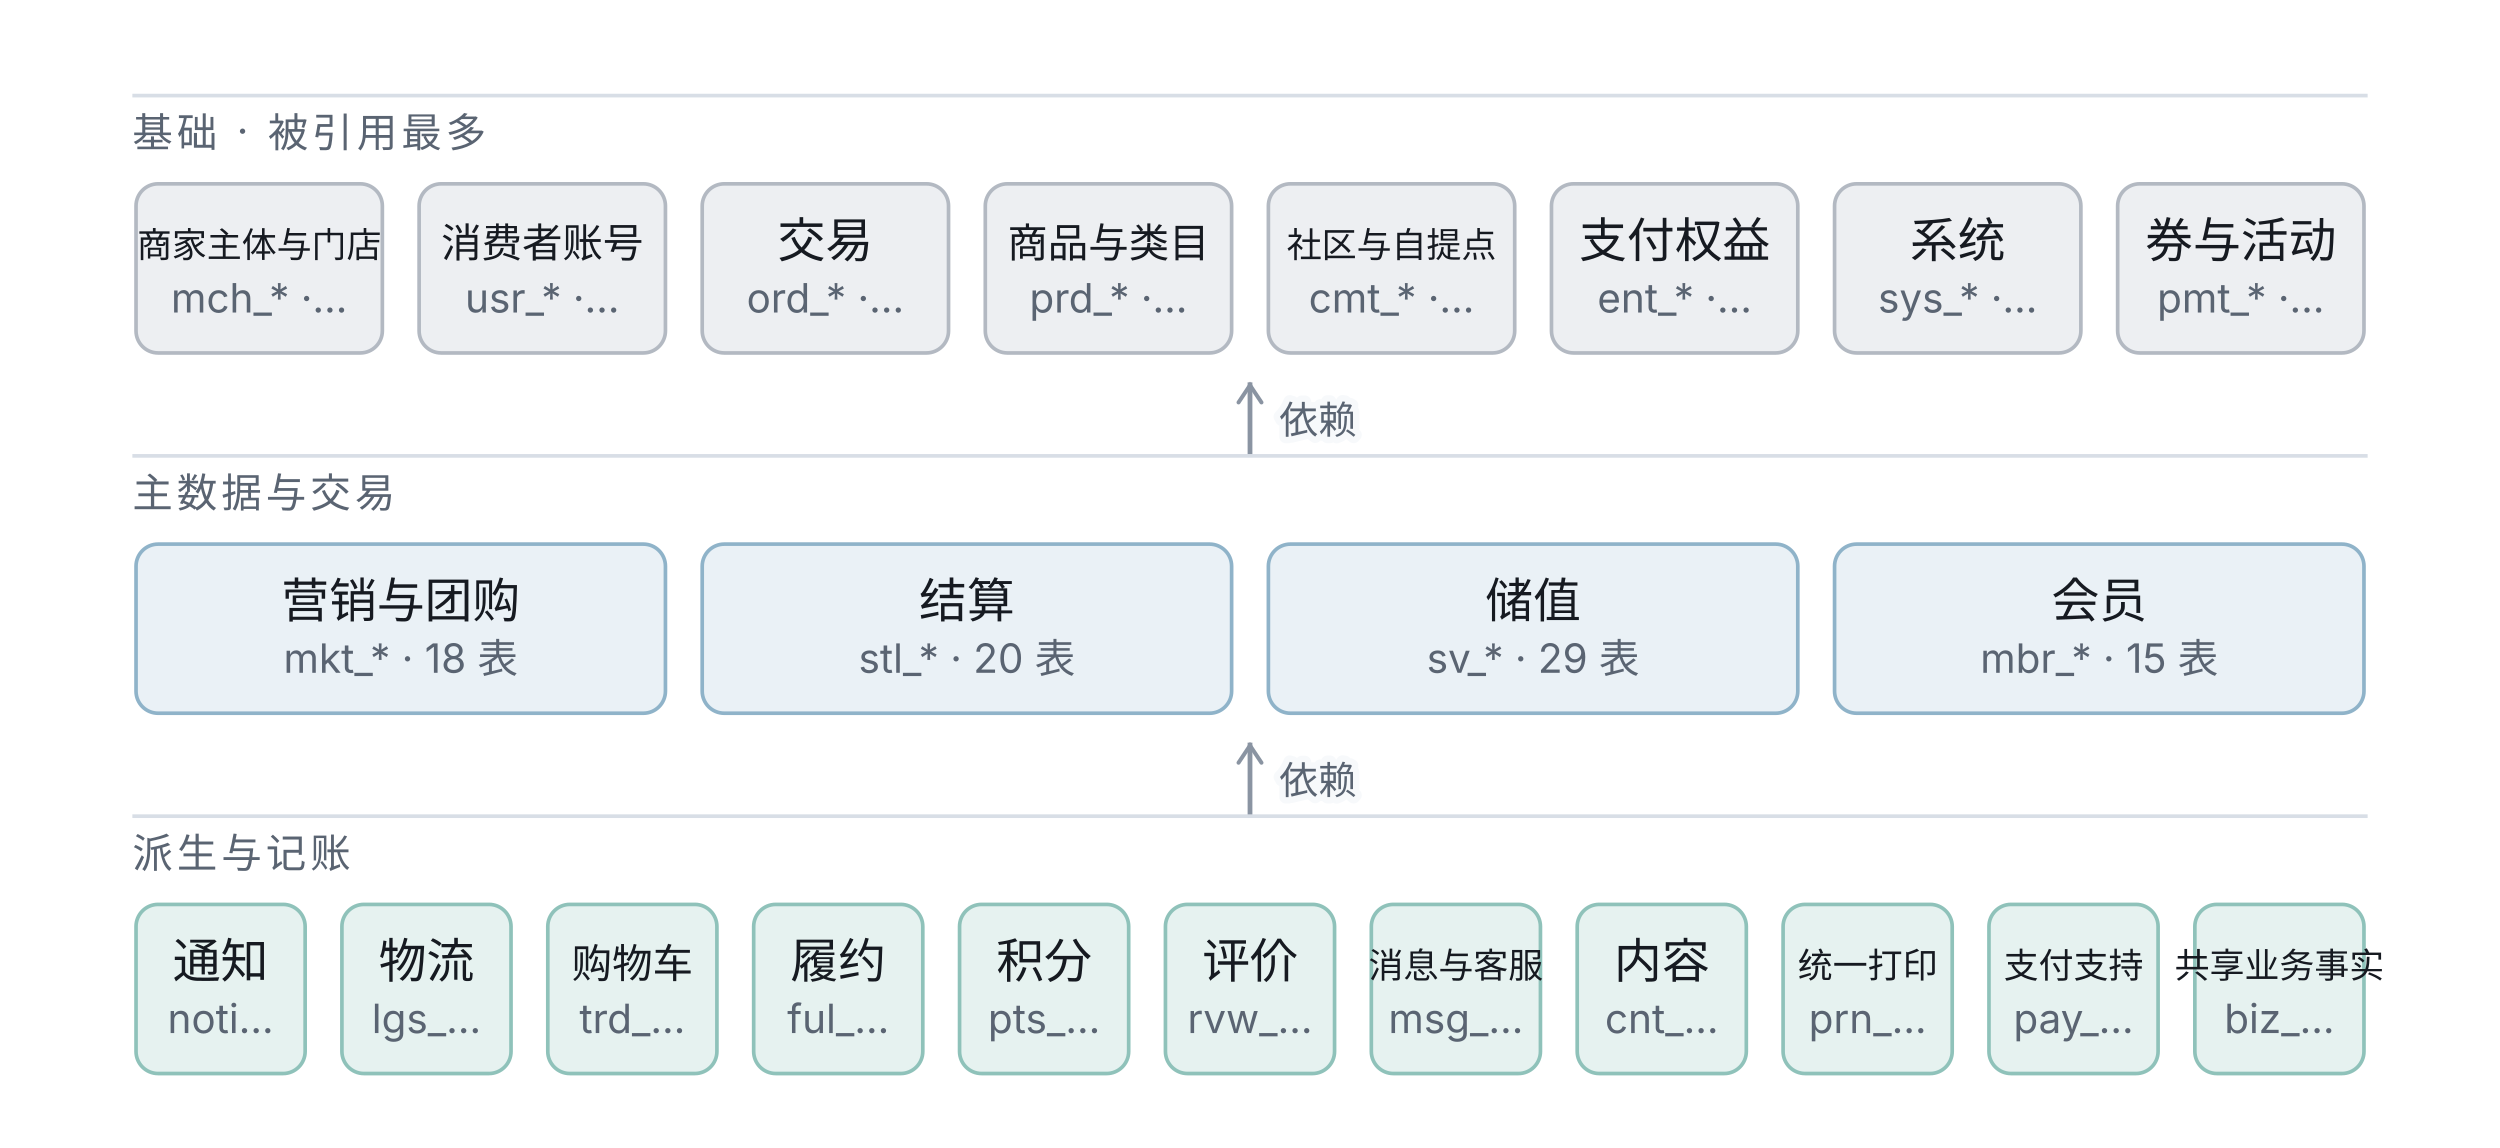
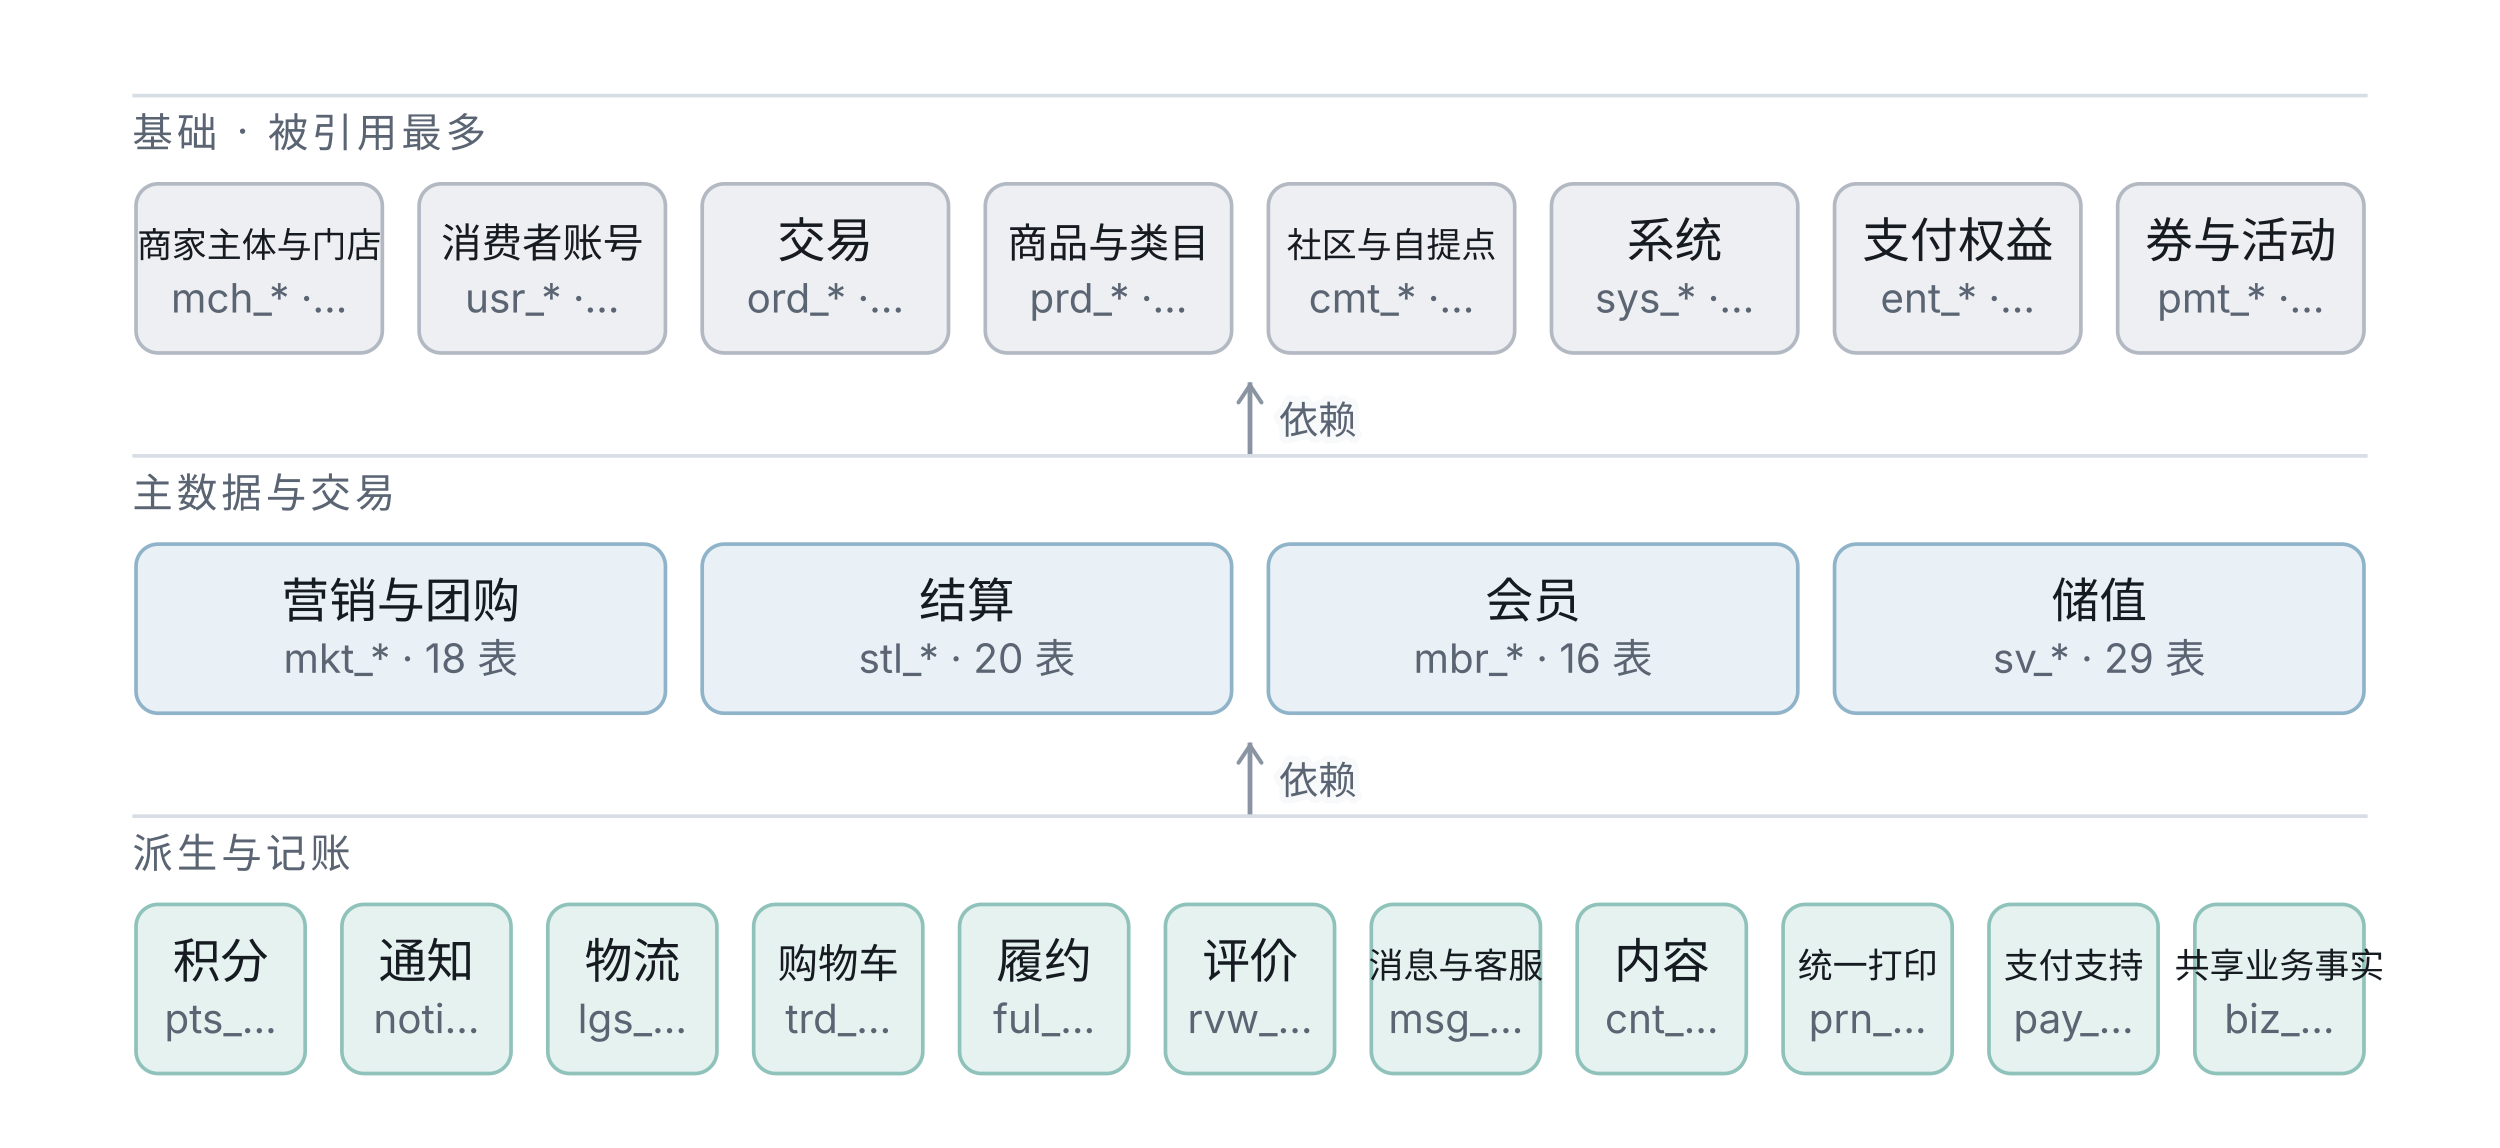
<svg xmlns="http://www.w3.org/2000/svg" width="680" height="312" viewBox="0 0 680 312" role="img" font-family="system-ui,-apple-system,'PingFang SC',sans-serif">
  <defs>
    <marker id="a" viewBox="0 0 10 10" refX="9" refY="5" markerWidth="6" markerHeight="6" orient="auto-start-reverse">
      <path d="M2 1L8 5L2 9" fill="none" stroke="#8A94A2" stroke-width="1.4" stroke-linecap="round" />
    </marker>
    <style>.n{font-weight:500;fill:#161A21}.s{font-size:11px;fill:#5A6472}
.l{font-size:10.5px;fill:#5A6472;paint-order:stroke;stroke:#F7F9FB;stroke-width:3.5;stroke-linejoin:round}.b{font-size:11px;fill:#5A6472;letter-spacing:.1em}
.ar{stroke:#8A94A2;stroke-width:1.3;fill:none}</style>
  </defs>
  <line x1="36" y1="26" x2="644" y2="26" stroke="#D8DEE6" />
  <text class="b" x="36" y="40">基础 · 被引用最多</text>
  <rect x="37" y="50" width="67" height="46" rx="6" fill="#EDEFF2" stroke="#B3B9C2" />
  <text class="n" x="70.5" y="70" text-anchor="middle" font-size="9.5">商家主体与门店</text>
  <text class="s" x="70.5" y="85" text-anchor="middle">mch_* ·…</text>
  <rect x="114" y="50" width="67" height="46" rx="6" fill="#EDEFF2" stroke="#B3B9C2" />
  <text class="n" x="147.5" y="70" text-anchor="middle" font-size="11">消费者账号</text>
  <text class="s" x="147.5" y="85" text-anchor="middle">usr_* ·…</text>
  <rect x="191" y="50" width="67" height="46" rx="6" fill="#EDEFF2" stroke="#B3B9C2" />
  <text class="n" x="224.5" y="70" text-anchor="middle" font-size="13">交易</text>
  <text class="s" x="224.5" y="85" text-anchor="middle">ord_* ·…</text>
  <rect x="268" y="50" width="67" height="46" rx="6" fill="#EDEFF2" stroke="#B3B9C2" />
  <text class="n" x="301.5" y="70" text-anchor="middle" font-size="11">商品与类目</text>
  <text class="s" x="301.5" y="85" text-anchor="middle">prd_* ·…</text>
  <rect x="345" y="50" width="67" height="46" rx="6" fill="#EDEFF2" stroke="#B3B9C2" />
  <text class="n" x="378.5" y="70" text-anchor="middle" font-size="9.5">社区与自提点</text>
  <text class="s" x="378.5" y="85" text-anchor="middle">cmt_* ·…</text>
  <rect x="422" y="50" width="67" height="46" rx="6" fill="#EDEFF2" stroke="#B3B9C2" />
-   <text class="n" x="455.5" y="70" text-anchor="middle" font-size="13">支付权益</text>
-   <text class="s" x="455.5" y="85" text-anchor="middle">ent_* ·…</text>
+   <text class="n" x="455.5" y="70" text-anchor="middle" font-size="13">系统</text>
+   <text class="s" x="455.5" y="85" text-anchor="middle">sys_* ·…</text>
  <rect x="499" y="50" width="67" height="46" rx="6" fill="#EDEFF2" stroke="#B3B9C2" />
-   <text class="n" x="532.5" y="70" text-anchor="middle" font-size="13">系统</text>
-   <text class="s" x="532.5" y="85" text-anchor="middle">sys_* ·…</text>
+   <text class="n" x="532.5" y="70" text-anchor="middle" font-size="13">支付权益</text>
+   <text class="s" x="532.5" y="85" text-anchor="middle">ent_* ·…</text>
  <rect x="576" y="50" width="67" height="46" rx="6" fill="#EDEFF2" stroke="#B3B9C2" />
  <text class="n" x="609.5" y="70" text-anchor="middle" font-size="13">券与活动</text>
  <text class="s" x="609.5" y="85" text-anchor="middle">pmt_* ·…</text>
  <line class="ar" x1="340" y1="124" x2="340" y2="104" marker-end="url(#a)" />
  <text class="l" x="348" y="118">依赖</text>
  <line x1="36" y1="124" x2="644" y2="124" stroke="#D8DEE6" />
  <text class="b" x="36" y="138">主数据与交易</text>
  <rect x="37" y="148" width="144" height="46" rx="6" fill="#EAF1F6" stroke="#8FB3C9" />
  <text class="n" x="109" y="168" text-anchor="middle" font-size="13">营销与团购</text>
  <text class="s" x="109" y="183" text-anchor="middle">mkt_* · 18 表</text>
  <rect x="191" y="148" width="144" height="46" rx="6" fill="#EAF1F6" stroke="#8FB3C9" />
  <text class="n" x="263" y="168" text-anchor="middle" font-size="13">结算</text>
  <text class="s" x="263" y="183" text-anchor="middle">stl_* · 20 表</text>
  <rect x="345" y="148" width="144" height="46" rx="6" fill="#EAF1F6" stroke="#8FB3C9" />
-   <text class="n" x="417" y="168" text-anchor="middle" font-size="13">储值</text>
-   <text class="s" x="417" y="183" text-anchor="middle">sv_* · 29 表</text>
+   <text class="n" x="417" y="168" text-anchor="middle" font-size="13">会员</text>
+   <text class="s" x="417" y="183" text-anchor="middle">mbr_* · 16 表</text>
  <rect x="499" y="148" width="144" height="46" rx="6" fill="#EAF1F6" stroke="#8FB3C9" />
-   <text class="n" x="571" y="168" text-anchor="middle" font-size="13">会员</text>
-   <text class="s" x="571" y="183" text-anchor="middle">mbr_* · 15 表</text>
+   <text class="n" x="571" y="168" text-anchor="middle" font-size="13">储值</text>
+   <text class="s" x="571" y="183" text-anchor="middle">sv_* · 29 表</text>
  <line class="ar" x1="340" y1="222" x2="340" y2="202" marker-end="url(#a)" />
  <text class="l" x="348" y="216">依赖</text>
  <line x1="36" y1="222" x2="644" y2="222" stroke="#D8DEE6" />
  <text class="b" x="36" y="236">派生与记账</text>
  <rect x="37" y="246" width="46" height="46" rx="6" fill="#E6F2F0" stroke="#8FC2BA" />
-   <text class="n" x="60" y="266" text-anchor="middle" font-size="13">通知</text>
-   <text class="s" x="60" y="281" text-anchor="middle">noti…</text>
+   <text class="n" x="60" y="266" text-anchor="middle" font-size="13">积分</text>
+   <text class="s" x="60" y="281" text-anchor="middle">pts_…</text>
  <rect x="93" y="246" width="46" height="46" rx="6" fill="#E6F2F0" stroke="#8FC2BA" />
-   <text class="n" x="116" y="266" text-anchor="middle" font-size="13">物流</text>
-   <text class="s" x="116" y="281" text-anchor="middle">lgs_…</text>
+   <text class="n" x="116" y="266" text-anchor="middle" font-size="13">通知</text>
+   <text class="s" x="116" y="281" text-anchor="middle">noti…</text>
  <rect x="149" y="246" width="46" height="46" rx="6" fill="#E6F2F0" stroke="#8FC2BA" />
-   <text class="n" x="172" y="266" text-anchor="middle" font-size="11">购物车</text>
-   <text class="s" x="172" y="281" text-anchor="middle">trd_…</text>
+   <text class="n" x="172" y="266" text-anchor="middle" font-size="13">物流</text>
+   <text class="s" x="172" y="281" text-anchor="middle">lgs_…</text>
  <rect x="205" y="246" width="46" height="46" rx="6" fill="#E6F2F0" stroke="#8FC2BA" />
-   <text class="n" x="228" y="266" text-anchor="middle" font-size="13">履约</text>
-   <text class="s" x="228" y="281" text-anchor="middle">ful_…</text>
+   <text class="n" x="228" y="266" text-anchor="middle" font-size="11">购物车</text>
+   <text class="s" x="228" y="281" text-anchor="middle">trd_…</text>
  <rect x="261" y="246" width="46" height="46" rx="6" fill="#E6F2F0" stroke="#8FC2BA" />
-   <text class="n" x="284" y="266" text-anchor="middle" font-size="13">积分</text>
-   <text class="s" x="284" y="281" text-anchor="middle">pts_…</text>
+   <text class="n" x="284" y="266" text-anchor="middle" font-size="13">履约</text>
+   <text class="s" x="284" y="281" text-anchor="middle">ful_…</text>
  <rect x="317" y="246" width="46" height="46" rx="6" fill="#E6F2F0" stroke="#8FC2BA" />
  <text class="n" x="340" y="266" text-anchor="middle" font-size="13">评价</text>
  <text class="s" x="340" y="281" text-anchor="middle">rvw_…</text>
  <rect x="373" y="246" width="46" height="46" rx="6" fill="#E6F2F0" stroke="#8FC2BA" />
  <text class="n" x="396" y="266" text-anchor="middle" font-size="9.5">消息与客服</text>
  <text class="s" x="396" y="281" text-anchor="middle">msg_…</text>
  <rect x="429" y="246" width="46" height="46" rx="6" fill="#E6F2F0" stroke="#8FC2BA" />
  <text class="n" x="452" y="266" text-anchor="middle" font-size="13">内容</text>
  <text class="s" x="452" y="281" text-anchor="middle">cnt_…</text>
  <rect x="485" y="246" width="46" height="46" rx="6" fill="#E6F2F0" stroke="#8FC2BA" />
  <text class="n" x="508" y="266" text-anchor="middle" font-size="9.5">统一打印</text>
  <text class="s" x="508" y="281" text-anchor="middle">prn_…</text>
  <rect x="541" y="246" width="46" height="46" rx="6" fill="#E6F2F0" stroke="#8FC2BA" />
  <text class="n" x="564" y="266" text-anchor="middle" font-size="9.5">支付支持</text>
  <text class="s" x="564" y="281" text-anchor="middle">pay_…</text>
  <rect x="597" y="246" width="46" height="46" rx="6" fill="#E6F2F0" stroke="#8FC2BA" />
  <text class="n" x="620" y="266" text-anchor="middle" font-size="9.5">共享业务事实</text>
  <text class="s" x="620" y="281" text-anchor="middle">biz_…</text>
</svg>
